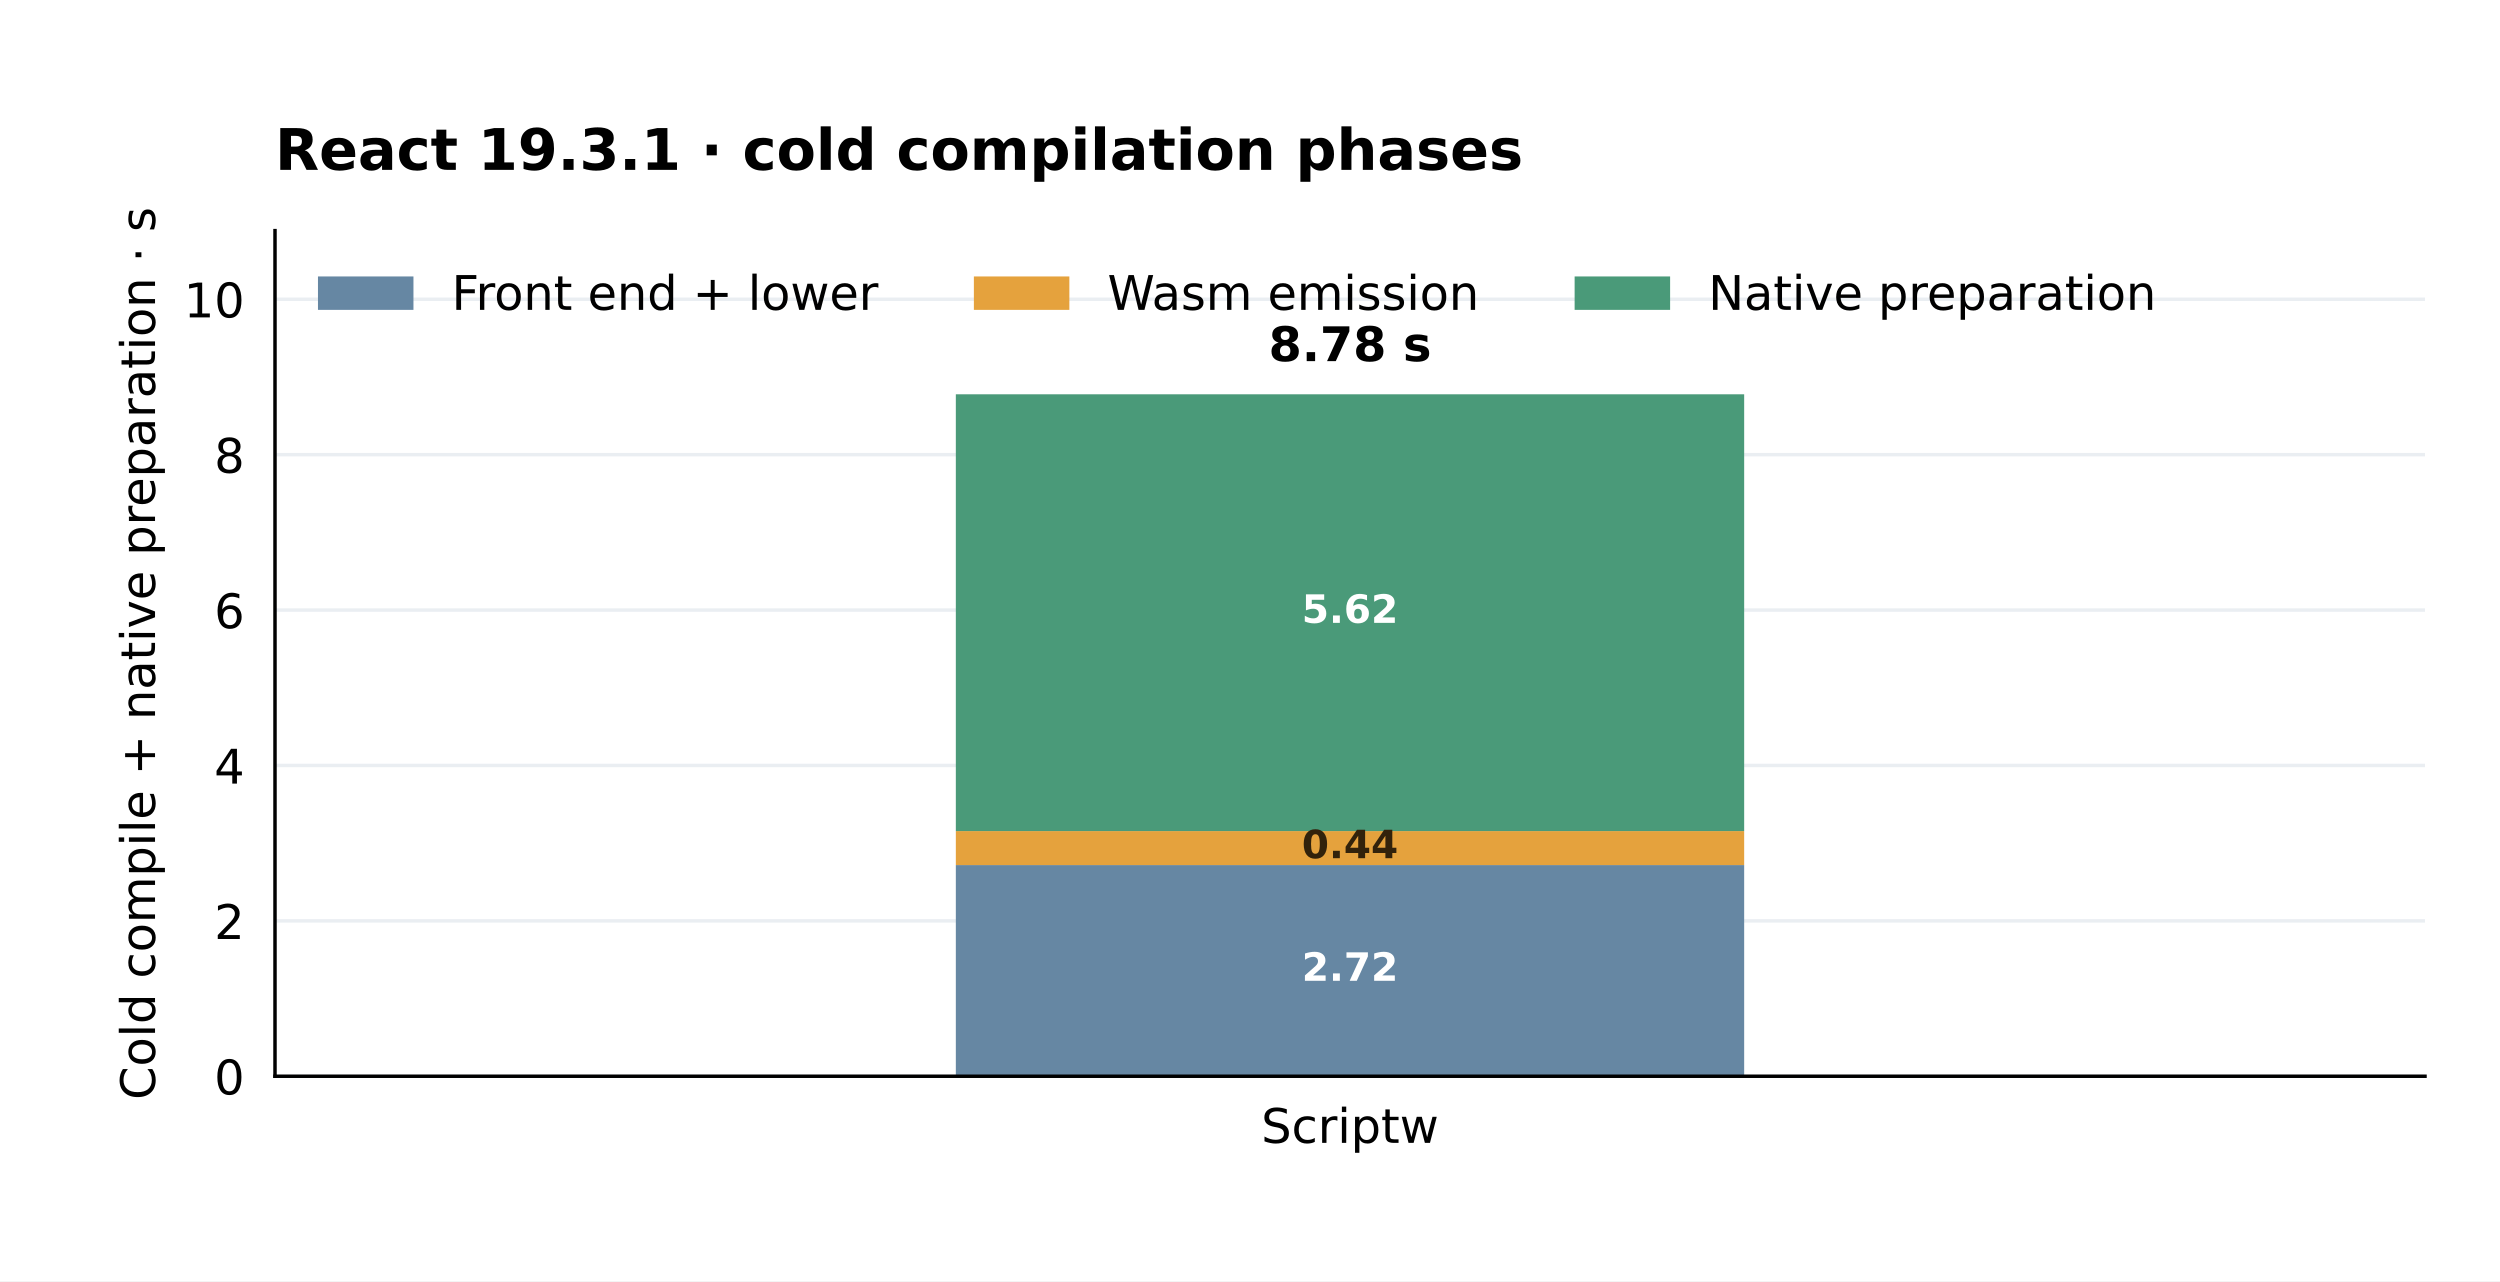
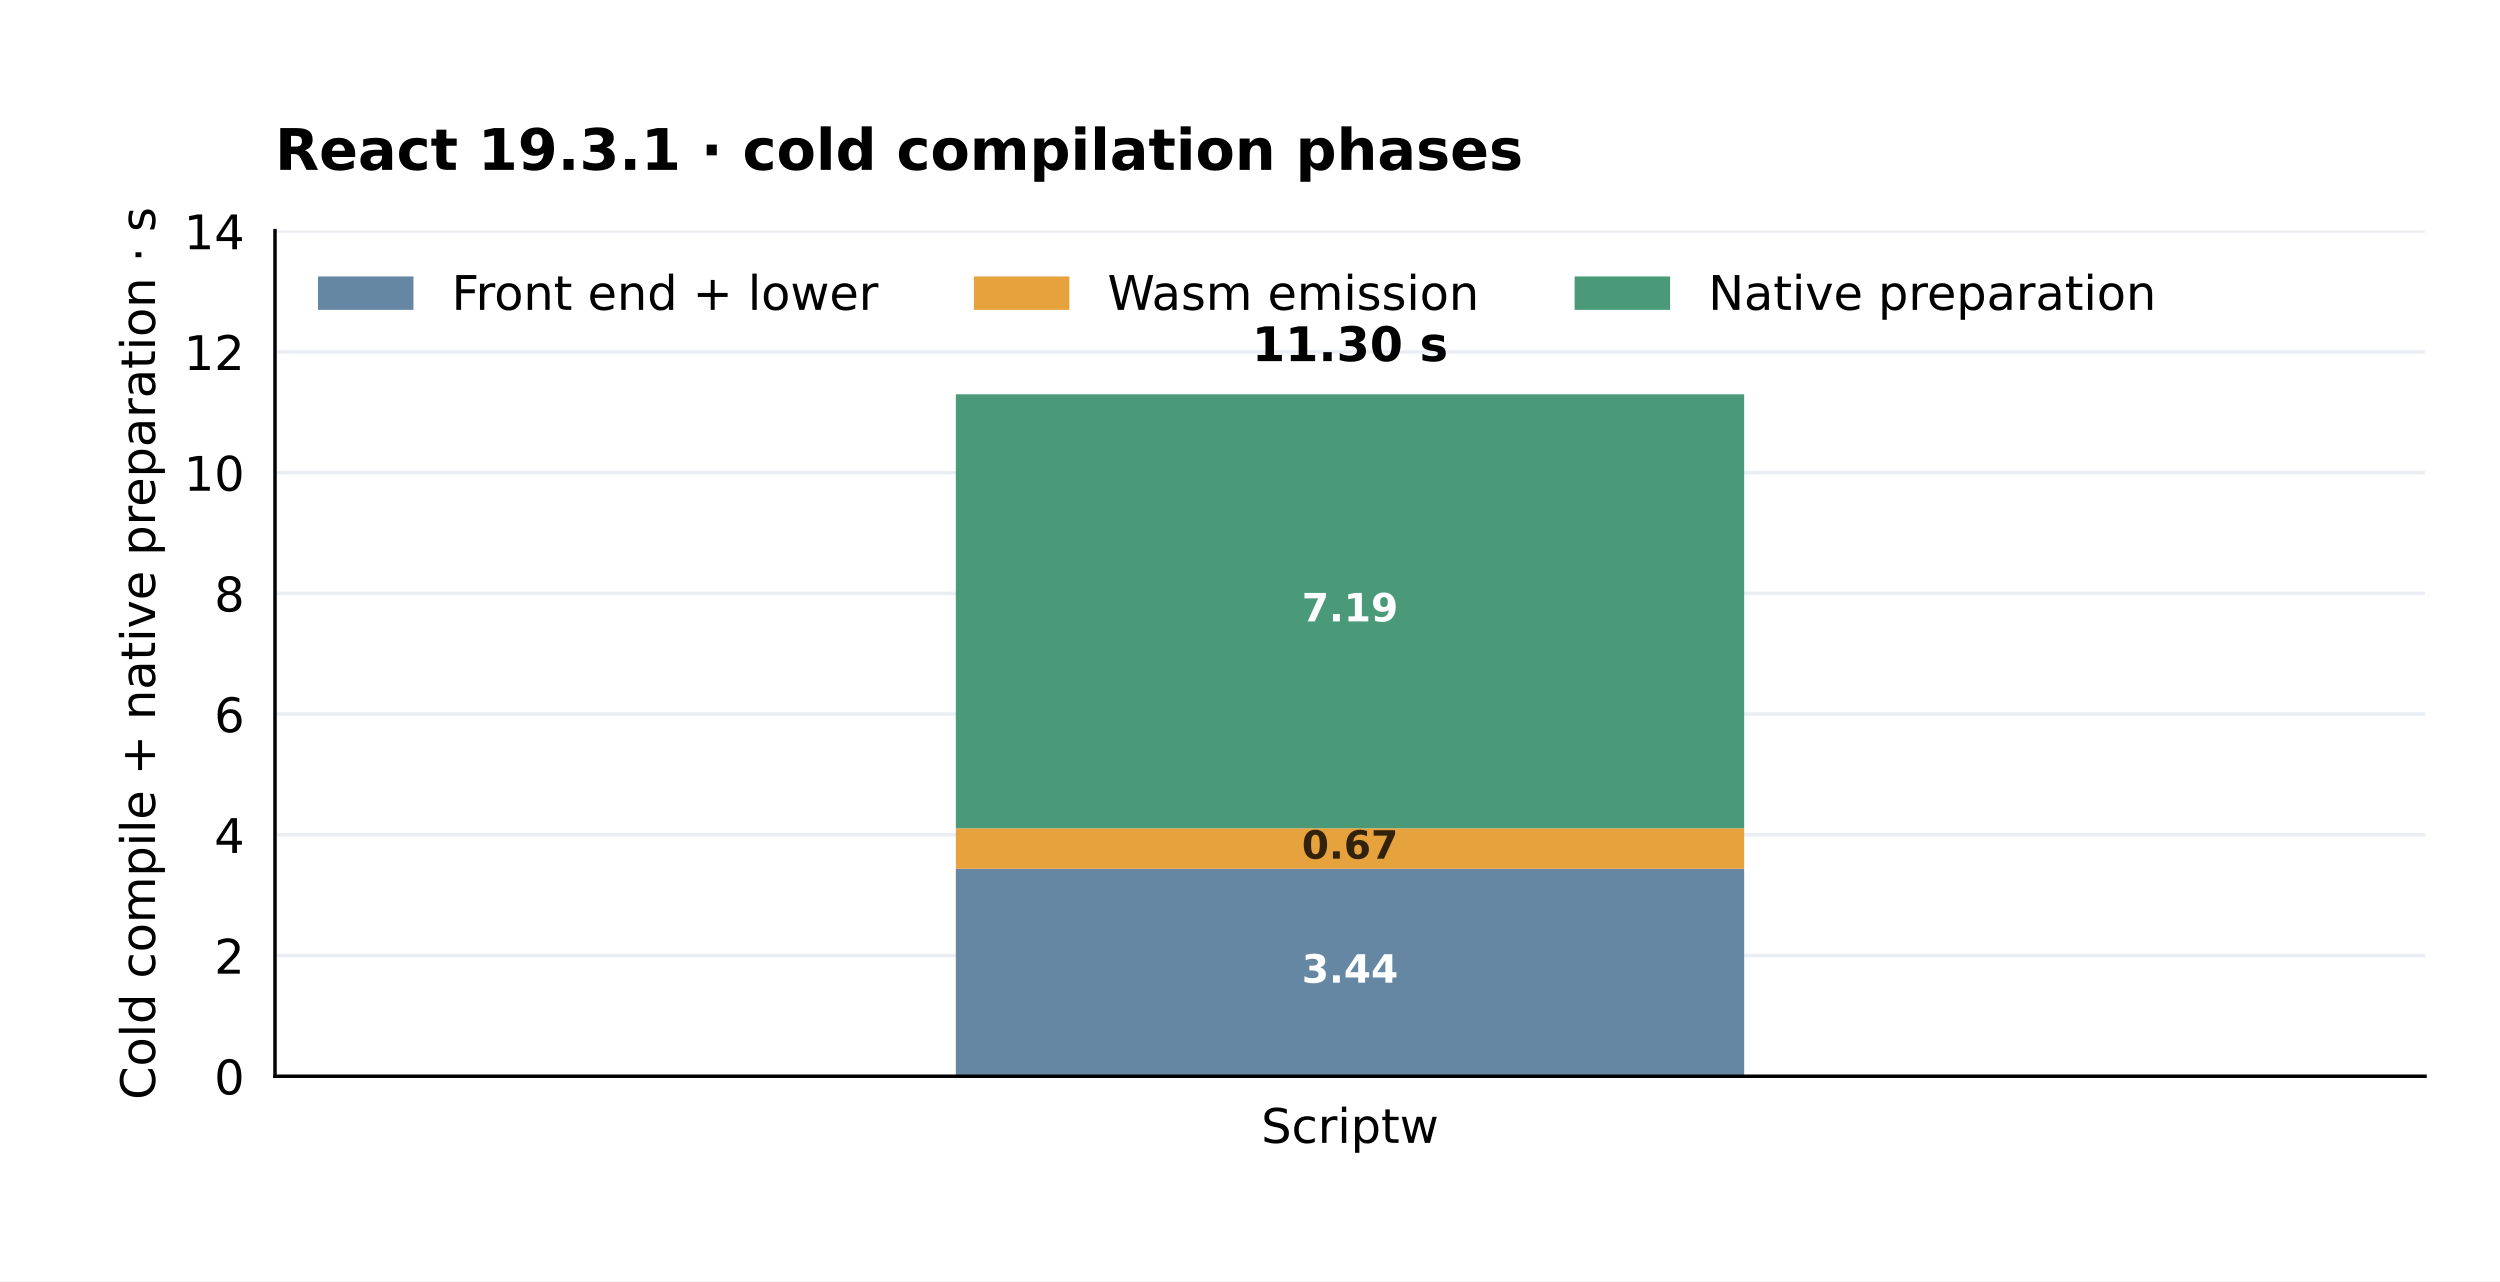
<svg xmlns="http://www.w3.org/2000/svg" width="576pt" height="295.2pt" viewBox="0 0 576 295.2" version="1.1">
  <defs>
    <style type="text/css">*{stroke-linejoin: round; stroke-linecap: butt}</style>
  </defs>
  <g id="figure_1">
    <g id="patch_1">
      <path d="M 0 295.2 L 576 295.2 L 576 0 L 0 0 z " style="fill: #ffffff" />
    </g>
    <g id="axes_1">
      <g id="patch_2">
        <path d="M 63.36 247.968 L 558.72 247.968 L 558.72 53.136 L 63.36 53.136 z " style="fill: #ffffff" />
      </g>
      <g id="matplotlib.axis_1">
        <g id="xtick_1">
          <g id="line2d_1" />
          <g id="text_1">
            <text style="font-size: 11px; font-family: 'DejaVu Sans'; text-anchor: middle" x="311.04" y="263.326" transform="rotate(-0 311.04 263.3263)">Scriptw</text>
          </g>
        </g>
      </g>
      <g id="matplotlib.axis_2">
        <g id="ytick_1">
          <g id="line2d_2">
            <path d="M 63.36 247.968 L 558.72 247.968 " clip-path="url(#pc5acb95793)" style="fill: none; stroke: #eaeef2; stroke-width: 0.8; stroke-linecap: square" />
          </g>
          <g id="line2d_3" />
          <g id="text_2">
            <text style="font-size: 11px; font-family: 'DejaVu Sans'; text-anchor: end" x="56.36" y="252.147" transform="rotate(-0 56.36 252.1467)">0</text>
          </g>
        </g>
        <g id="ytick_2">
          <g id="line2d_4">
-             <path d="M 63.36 212.164 L 558.72 212.164 " clip-path="url(#pc5acb95793)" style="fill: none; stroke: #eaeef2; stroke-width: 0.8; stroke-linecap: square" />
+             <path d="M 63.36 220.151 L 558.72 220.151 " clip-path="url(#pc5acb95793)" style="fill: none; stroke: #eaeef2; stroke-width: 0.8; stroke-linecap: square" />
          </g>
          <g id="line2d_5" />
          <g id="text_3">
-             <text style="font-size: 11px; font-family: 'DejaVu Sans'; text-anchor: end" x="56.36" y="216.343" transform="rotate(-0 56.36 216.3429)">2</text>
+             <text style="font-size: 11px; font-family: 'DejaVu Sans'; text-anchor: end" x="56.36" y="224.329" transform="rotate(-0 56.36 224.3294)">2</text>
          </g>
        </g>
        <g id="ytick_3">
          <g id="line2d_6">
-             <path d="M 63.36 176.36 L 558.72 176.36 " clip-path="url(#pc5acb95793)" style="fill: none; stroke: #eaeef2; stroke-width: 0.8; stroke-linecap: square" />
+             <path d="M 63.36 192.333 L 558.72 192.333 " clip-path="url(#pc5acb95793)" style="fill: none; stroke: #eaeef2; stroke-width: 0.8; stroke-linecap: square" />
          </g>
          <g id="line2d_7" />
          <g id="text_4">
-             <text style="font-size: 11px; font-family: 'DejaVu Sans'; text-anchor: end" x="56.36" y="180.539" transform="rotate(-0 56.36 180.5391)">4</text>
+             <text style="font-size: 11px; font-family: 'DejaVu Sans'; text-anchor: end" x="56.36" y="196.512" transform="rotate(-0 56.36 196.5122)">4</text>
          </g>
        </g>
        <g id="ytick_4">
          <g id="line2d_8">
-             <path d="M 63.36 140.557 L 558.72 140.557 " clip-path="url(#pc5acb95793)" style="fill: none; stroke: #eaeef2; stroke-width: 0.8; stroke-linecap: square" />
+             <path d="M 63.36 164.516 L 558.72 164.516 " clip-path="url(#pc5acb95793)" style="fill: none; stroke: #eaeef2; stroke-width: 0.8; stroke-linecap: square" />
          </g>
          <g id="line2d_9" />
          <g id="text_5">
-             <text style="font-size: 11px; font-family: 'DejaVu Sans'; text-anchor: end" x="56.36" y="144.735" transform="rotate(-0 56.36 144.7352)">6</text>
+             <text style="font-size: 11px; font-family: 'DejaVu Sans'; text-anchor: end" x="56.36" y="168.695" transform="rotate(-0 56.36 168.6949)">6</text>
          </g>
        </g>
        <g id="ytick_5">
          <g id="line2d_10">
-             <path d="M 63.36 104.753 L 558.72 104.753 " clip-path="url(#pc5acb95793)" style="fill: none; stroke: #eaeef2; stroke-width: 0.8; stroke-linecap: square" />
+             <path d="M 63.36 136.699 L 558.72 136.699 " clip-path="url(#pc5acb95793)" style="fill: none; stroke: #eaeef2; stroke-width: 0.8; stroke-linecap: square" />
          </g>
          <g id="line2d_11" />
          <g id="text_6">
-             <text style="font-size: 11px; font-family: 'DejaVu Sans'; text-anchor: end" x="56.36" y="108.931" transform="rotate(-0 56.36 108.9314)">8</text>
+             <text style="font-size: 11px; font-family: 'DejaVu Sans'; text-anchor: end" x="56.36" y="140.878" transform="rotate(-0 56.36 140.8776)">8</text>
          </g>
        </g>
        <g id="ytick_6">
          <g id="line2d_12">
-             <path d="M 63.36 68.949 L 558.72 68.949 " clip-path="url(#pc5acb95793)" style="fill: none; stroke: #eaeef2; stroke-width: 0.8; stroke-linecap: square" />
+             <path d="M 63.36 108.882 L 558.72 108.882 " clip-path="url(#pc5acb95793)" style="fill: none; stroke: #eaeef2; stroke-width: 0.8; stroke-linecap: square" />
          </g>
          <g id="line2d_13" />
          <g id="text_7">
-             <text style="font-size: 11px; font-family: 'DejaVu Sans'; text-anchor: end" x="56.36" y="73.128" transform="rotate(-0 56.36 73.12757)">10</text>
+             <text style="font-size: 11px; font-family: 'DejaVu Sans'; text-anchor: end" x="56.36" y="113.06" transform="rotate(-0 56.36 113.0603)">10</text>
          </g>
        </g>
-         <g id="text_8">
+         <g id="ytick_7">
+           <g id="line2d_14">
+             <path d="M 63.36 81.064 L 558.72 81.064 " clip-path="url(#pc5acb95793)" style="fill: none; stroke: #eaeef2; stroke-width: 0.8; stroke-linecap: square" />
+           </g>
+           <g id="line2d_15" />
+           <g id="text_8">
+             <text style="font-size: 11px; font-family: 'DejaVu Sans'; text-anchor: end" x="56.36" y="85.243" transform="rotate(-0 56.36 85.24306)">12</text>
+           </g>
+         </g>
+         <g id="ytick_8">
+           <g id="line2d_16">
+             <path d="M 63.36 53.247 L 558.72 53.247 " clip-path="url(#pc5acb95793)" style="fill: none; stroke: #eaeef2; stroke-width: 0.8; stroke-linecap: square" />
+           </g>
+           <g id="line2d_17" />
+           <g id="text_9">
+             <text style="font-size: 11px; font-family: 'DejaVu Sans'; text-anchor: end" x="56.36" y="57.426" transform="rotate(-0 56.36 57.42579)">14</text>
+           </g>
+         </g>
+         <g id="text_10">
          <text style="font-size: 11px; font-family: 'DejaVu Sans'; text-anchor: middle" x="35.72" y="150.552" transform="rotate(-90 35.71992 150.552)">Cold compile + native preparation · s</text>
        </g>
      </g>
      <g id="patch_3">
-         <path d="M 220.224 247.968 L 401.856 247.968 L 401.856 199.313 L 220.224 199.313 z " clip-path="url(#pc5acb95793)" style="fill: #6687a3" />
+         <path d="M 220.224 247.968 L 401.856 247.968 L 401.856 200.181 L 220.224 200.181 z " clip-path="url(#pc5acb95793)" style="fill: #6687a3" />
      </g>
      <g id="patch_4">
-         <path d="M 220.224 199.313 L 401.856 199.313 L 401.856 191.48 L 220.224 191.48 z " clip-path="url(#pc5acb95793)" style="fill: #e5a23d" />
+         <path d="M 220.224 200.181 L 401.856 200.181 L 401.856 190.829 L 220.224 190.829 z " clip-path="url(#pc5acb95793)" style="fill: #e5a23d" />
      </g>
      <g id="patch_5">
-         <path d="M 220.224 191.48 L 401.856 191.48 L 401.856 90.845 L 220.224 90.845 z " clip-path="url(#pc5acb95793)" style="fill: #4a9a79" />
+         <path d="M 220.224 190.829 L 401.856 190.829 L 401.856 90.845 L 220.224 90.845 z " clip-path="url(#pc5acb95793)" style="fill: #4a9a79" />
      </g>
      <g id="patch_6">
        <path d="M 63.36 247.968 L 63.36 53.136 " style="fill: none; stroke: #000000; stroke-width: 0.8; stroke-linejoin: miter; stroke-linecap: square" />
      </g>
      <g id="patch_7">
        <path d="M 63.36 247.968 L 558.72 247.968 " style="fill: none; stroke: #000000; stroke-width: 0.8; stroke-linejoin: miter; stroke-linecap: square" />
      </g>
-       <g id="text_9">
-         <text style="font-weight: 700; font-size: 9px; font-family: 'DejaVu Sans'; text-anchor: middle; fill: #ffffff" x="311.04" y="225.979" transform="rotate(-0 311.04 225.9785)">2.72</text>
-       </g>
-       <g id="text_10">
-         <text style="font-weight: 700; font-size: 9px; font-family: 'DejaVu Sans'; text-anchor: middle; fill: #32220b" x="311.04" y="197.735" transform="rotate(-0 311.04 197.7346)">0.44</text>
-       </g>
      <g id="text_11">
-         <text style="font-weight: 700; font-size: 9px; font-family: 'DejaVu Sans'; text-anchor: middle; fill: #ffffff" x="311.04" y="143.501" transform="rotate(-0 311.04 143.5007)">5.62</text>
+         <text style="font-weight: 700; font-size: 9px; font-family: 'DejaVu Sans'; text-anchor: middle; fill: #ffffff" x="311.04" y="226.412" transform="rotate(-0 311.04 226.4122)">3.44</text>
      </g>
      <g id="text_12">
-         <text style="font-weight: 700; font-size: 11px; font-family: 'DejaVu Sans'; text-anchor: middle" x="311.04" y="83.203" transform="rotate(-0 311.04 83.20284)">8.78 s</text>
+         <text style="font-weight: 700; font-size: 9px; font-family: 'DejaVu Sans'; text-anchor: middle; fill: #32220b" x="311.04" y="197.843" transform="rotate(-0 311.04 197.8428)">0.67</text>
      </g>
      <g id="text_13">
+         <text style="font-weight: 700; font-size: 9px; font-family: 'DejaVu Sans'; text-anchor: middle; fill: #ffffff" x="311.04" y="143.175" transform="rotate(-0 311.04 143.1752)">7.19</text>
+       </g>
+       <g id="text_14">
+         <text style="font-weight: 700; font-size: 11px; font-family: 'DejaVu Sans'; text-anchor: middle" x="311.04" y="83.203" transform="rotate(-0 311.04 83.20284)">11.30 s</text>
+       </g>
+       <g id="text_15">
        <text style="font-weight: 700; font-size: 13.2px; font-family: 'DejaVu Sans'; text-anchor: start" x="63.36" y="39.136" transform="rotate(-0 63.36 39.136)">React 19.3.1 · cold compilation phases</text>
      </g>
      <g id="legend_1">
        <g id="patch_8">
          <path d="M 73.26 71.394 L 95.26 71.394 L 95.26 63.694 L 73.26 63.694 z " style="fill: #6687a3" />
        </g>
-         <g id="text_14">
+         <g id="text_16">
          <text style="font-size: 11px; font-family: 'DejaVu Sans'; text-anchor: start" x="104.06" y="71.394" transform="rotate(-0 104.06 71.39428)">Front end + lower</text>
        </g>
        <g id="patch_9">
          <path d="M 224.381 71.394 L 246.381 71.394 L 246.381 63.694 L 224.381 63.694 z " style="fill: #e5a23d" />
        </g>
-         <g id="text_15">
+         <g id="text_17">
          <text style="font-size: 11px; font-family: 'DejaVu Sans'; text-anchor: start" x="255.181" y="71.394" transform="rotate(-0 255.1811 71.39428)">Wasm emission</text>
        </g>
        <g id="patch_10">
          <path d="M 362.794 71.394 L 384.794 71.394 L 384.794 63.694 L 362.794 63.694 z " style="fill: #4a9a79" />
        </g>
-         <g id="text_16">
+         <g id="text_18">
          <text style="font-size: 11px; font-family: 'DejaVu Sans'; text-anchor: start" x="393.594" y="71.394" transform="rotate(-0 393.5938 71.39428)">Native preparation</text>
        </g>
      </g>
    </g>
  </g>
  <defs>
    <clipPath id="pc5acb95793">
      <rect x="63.36" y="53.136" width="495.36" height="194.832" />
    </clipPath>
  </defs>
</svg>
